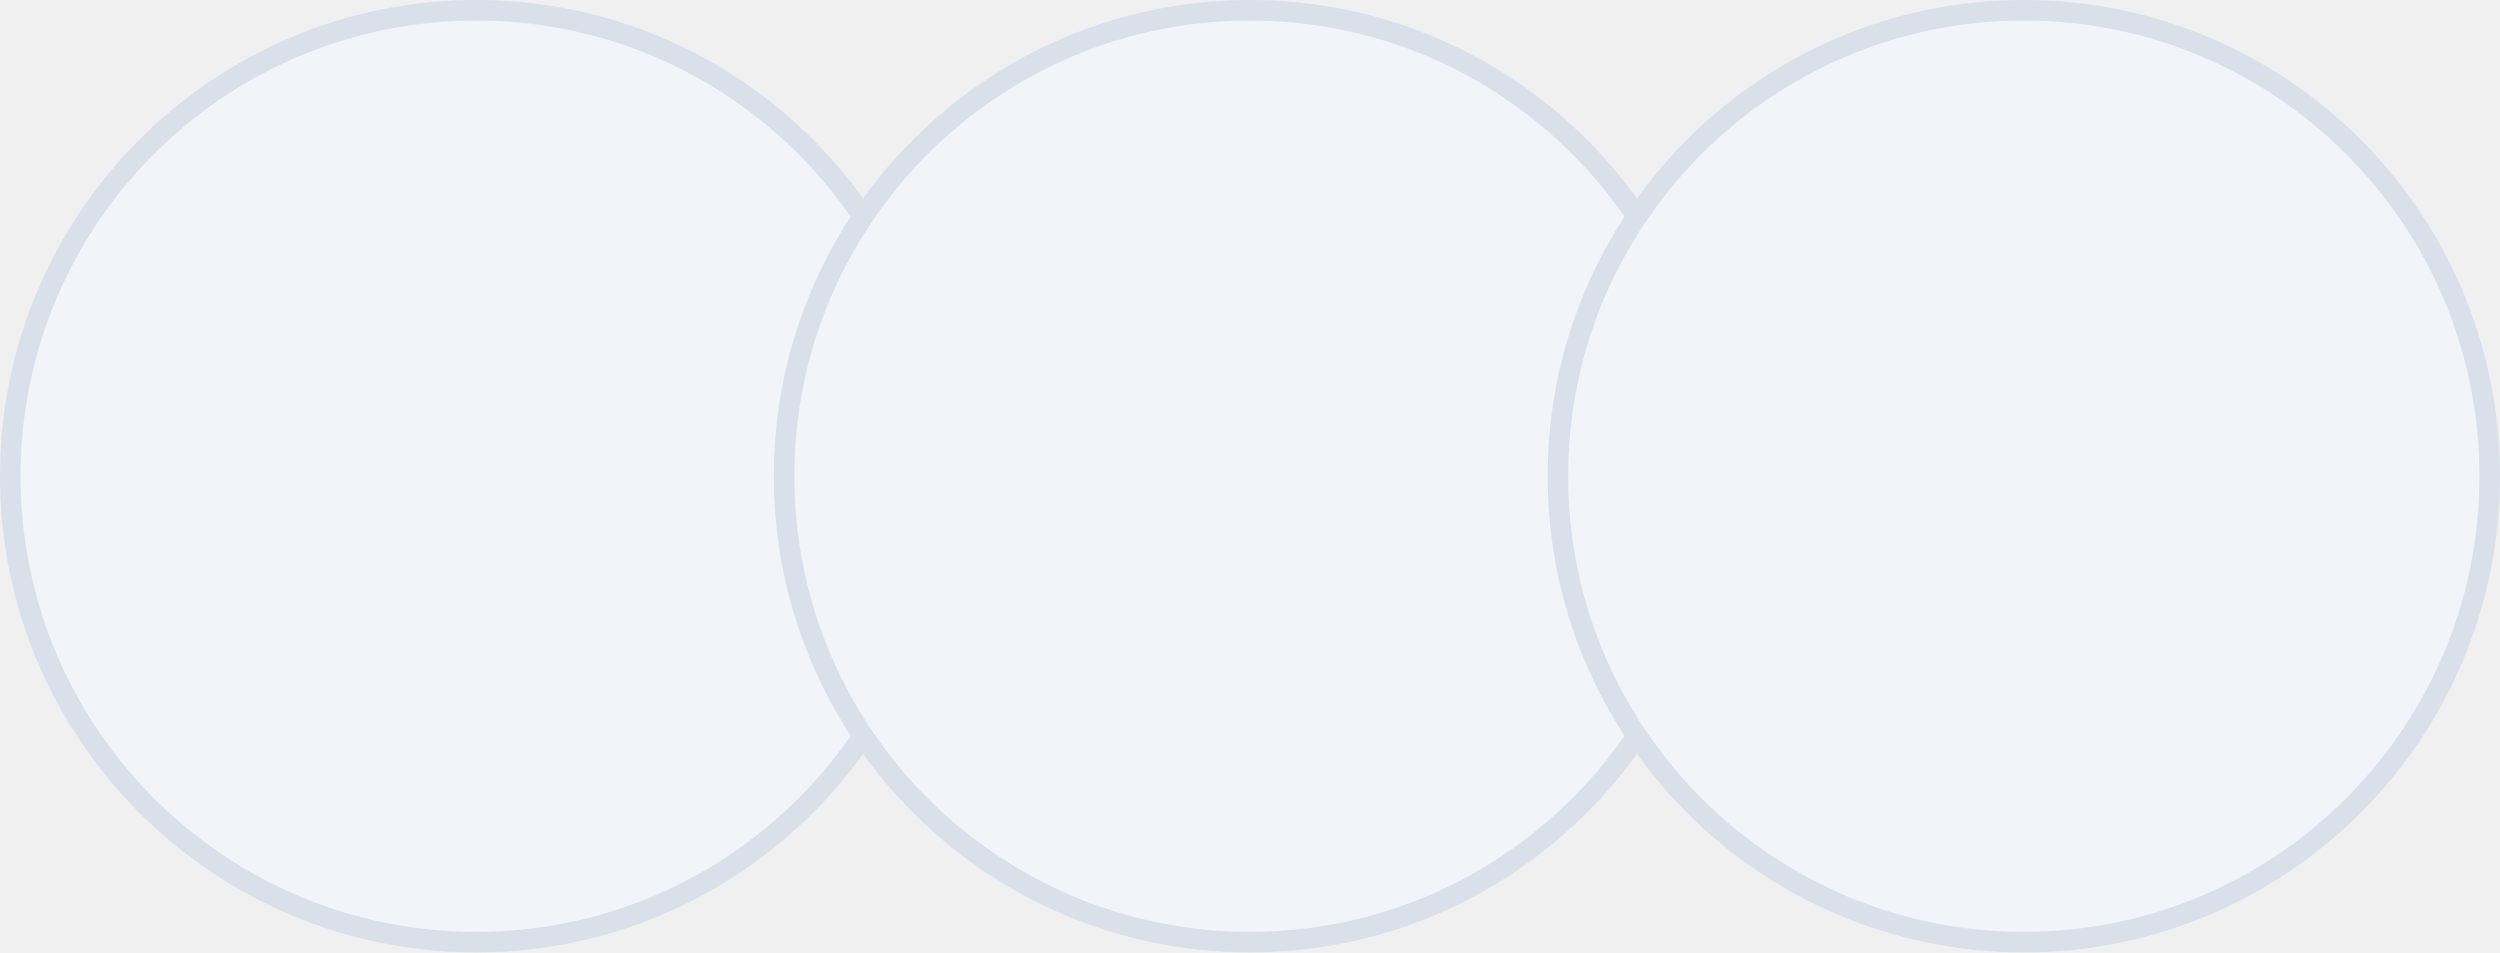
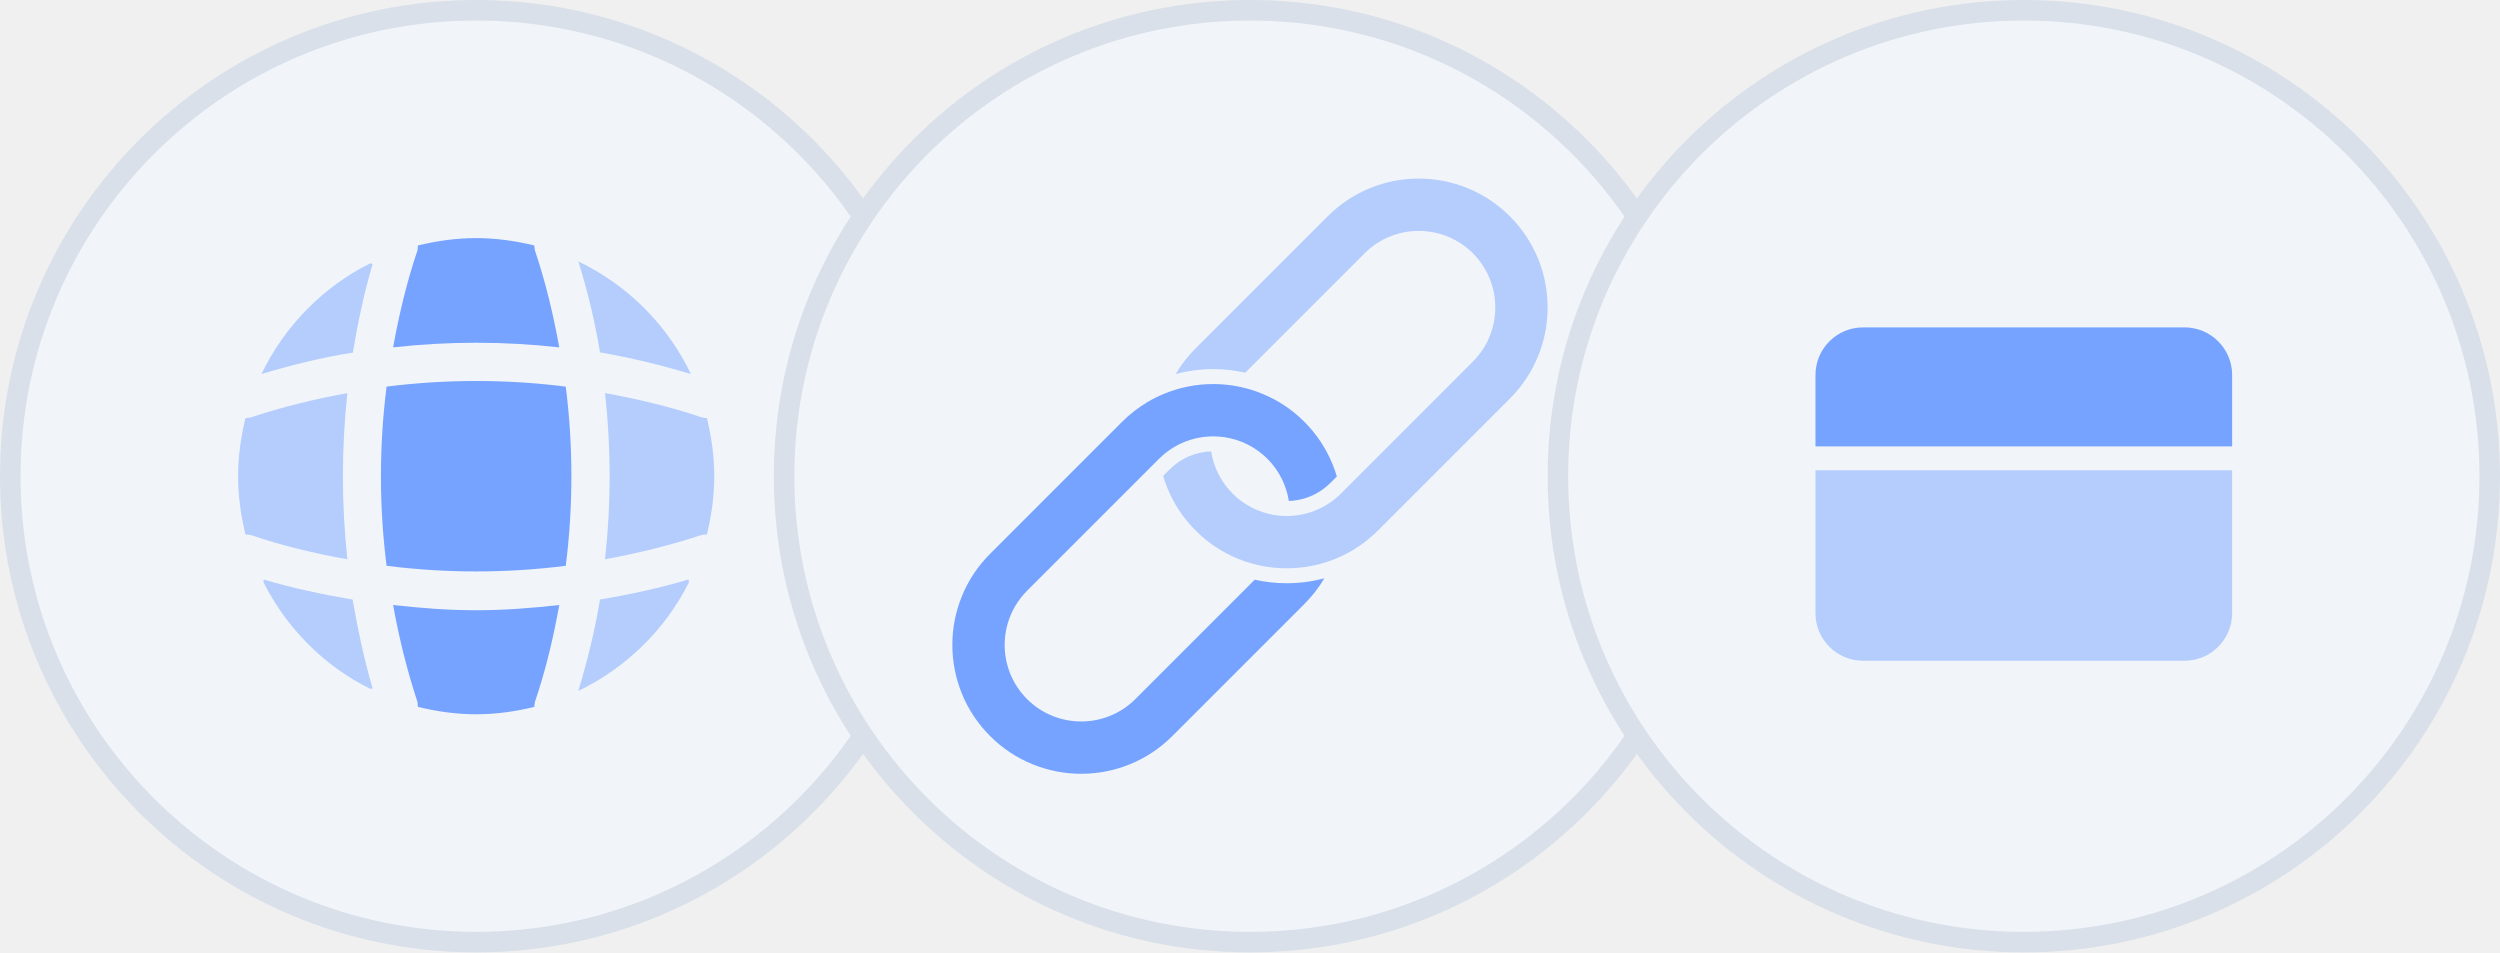
<svg xmlns="http://www.w3.org/2000/svg" width="84" height="32" viewBox="0 0 84 32" fill="none">
-   <circle cx="16" cy="16" r="16" fill="#F1F5FA" />
-   <circle cx="16" cy="16" r="15.655" stroke="#6C849D" stroke-opacity="0.18" stroke-width="0.69" />
-   <circle cx="42" cy="16" r="16" fill="#F1F5FA" />
-   <circle cx="42" cy="16" r="15.655" stroke="#6C849D" stroke-opacity="0.18" stroke-width="0.69" />
-   <circle cx="68" cy="16" r="16" fill="#F1F5FA" />
-   <circle cx="68" cy="16" r="15.655" stroke="#6C849D" stroke-opacity="0.18" stroke-width="0.69" />
+   <rect width="32" height="32" rx="16" fill="#F1F5FA" />
+   <rect x="0.345" y="0.345" width="31.31" height="31.31" rx="15.655" stroke="#6C849D" stroke-opacity="0.18" stroke-width="0.69" />
+   <path d="M12.52 23.129C12.496 23.129 12.464 23.145 12.44 23.145C10.888 22.377 9.624 21.105 8.848 19.553C8.848 19.529 8.864 19.497 8.864 19.473C9.84 19.761 10.848 19.977 11.848 20.145C12.024 21.153 12.232 22.153 12.52 23.129Z" fill="#B4CDFD" />
+   <path d="M23.152 19.559C22.36 21.151 21.04 22.439 19.432 23.215C19.736 22.199 19.992 21.175 20.16 20.143C21.168 19.975 22.16 19.759 23.136 19.471C23.128 19.503 23.152 19.535 23.152 19.559Z" fill="#B4CDFD" />
+   <path d="M23.216 12.569C22.208 12.265 21.192 12.017 20.16 11.841C19.992 10.809 19.744 9.785 19.432 8.785C21.088 9.577 22.424 10.913 23.216 12.569Z" fill="#B4CDFD" />
+   <path d="M12.52 8.872C12.232 9.848 12.024 10.84 11.856 11.848C10.824 12.008 9.8 12.264 8.784 12.568C9.56 10.96 10.848 9.64 12.44 8.848C12.464 8.848 12.496 8.872 12.52 8.872Z" fill="#B4CDFD" />
+   <path d="M18.792 11.672C16.936 11.464 15.064 11.464 13.208 11.672C13.408 10.576 13.664 9.48 14.024 8.424C14.04 8.36 14.032 8.312 14.04 8.248C14.672 8.096 15.32 8 16 8C16.672 8 17.328 8.096 17.952 8.248C17.96 8.312 17.96 8.36 17.976 8.424C18.336 9.488 18.592 10.576 18.792 11.672Z" fill="#75A3FF" />
+   <path d="M11.672 18.793C10.568 18.593 9.48 18.337 8.424 17.977C8.36 17.961 8.312 17.969 8.248 17.961C8.096 17.329 8 16.681 8 16.001C8 15.329 8.096 14.673 8.248 14.049C8.312 14.041 8.36 14.041 8.424 14.025C9.488 13.673 10.568 13.409 11.672 13.209C11.472 15.065 11.472 16.937 11.672 18.793Z" fill="#B4CDFD" />
+   <path d="M24 15.999C24 16.679 23.904 17.327 23.752 17.959C23.688 17.967 23.64 17.959 23.576 17.975C22.512 18.327 21.424 18.591 20.328 18.791C20.536 16.935 20.536 15.063 20.328 13.207C21.424 13.407 22.52 13.663 23.576 14.023C23.64 14.039 23.688 14.047 23.752 14.047C23.904 14.679 24 15.327 24 15.999Z" fill="#B4CDFD" />
+   <path d="M18.792 20.328C18.592 21.432 18.336 22.52 17.976 23.576C17.96 23.64 17.96 23.688 17.952 23.752C17.328 23.904 16.672 24 16 24C15.32 24 14.672 23.904 14.04 23.752C14.032 23.688 14.04 23.64 14.024 23.576C13.672 22.512 13.408 21.432 13.208 20.328C14.136 20.432 15.064 20.504 16 20.504C16.936 20.504 17.872 20.432 18.792 20.328Z" fill="#75A3FF" />
+   <path d="M19.01 19.011C17.009 19.264 14.989 19.264 12.989 19.011C12.736 17.011 12.736 14.991 12.989 12.99C14.989 12.738 17.009 12.738 19.01 12.99C19.262 14.991 19.262 17.011 19.01 19.011Z" fill="#75A3FF" />
+   <rect x="26" width="32" height="32" rx="16" fill="#F1F5FA" />
+   <rect x="26.345" y="0.345" width="31.31" height="31.31" rx="15.655" stroke="#6C849D" stroke-opacity="0.18" stroke-width="0.69" />
+   <g clip-path="url(#clip0_7256_16955)">
+     <path d="M43.826 20.296L39.391 24.731C38.978 25.144 38.496 25.464 37.958 25.682C37.439 25.893 36.891 25.999 36.329 25.999C35.767 25.999 35.219 25.892 34.7 25.682C34.162 25.464 33.68 25.144 33.267 24.731C32.854 24.318 32.534 23.836 32.316 23.298C32.106 22.779 31.999 22.232 31.999 21.669C31.999 21.108 32.106 20.559 32.316 20.041C32.534 19.503 32.854 19.021 33.267 18.608L37.703 14.172C37.965 13.911 38.255 13.686 38.569 13.501C38.75 13.394 38.939 13.301 39.135 13.222C39.654 13.011 40.202 12.904 40.764 12.904C41.182 12.904 41.593 12.964 41.989 13.081C42.126 13.12 42.26 13.168 42.393 13.222C42.931 13.439 43.413 13.759 43.826 14.172C44.239 14.586 44.559 15.068 44.777 15.605C44.831 15.738 44.878 15.873 44.918 16.009L44.698 16.229C44.312 16.615 43.811 16.816 43.305 16.834C43.223 16.314 42.983 15.815 42.584 15.415C42.184 15.015 41.685 14.775 41.165 14.694C40.38 14.571 39.548 14.811 38.945 15.415L34.51 19.85C33.506 20.854 33.506 22.486 34.51 23.489C35.513 24.492 37.145 24.492 38.148 23.489L42.16 19.477C42.511 19.557 42.87 19.597 43.234 19.597C43.664 19.597 44.087 19.541 44.498 19.43C44.313 19.744 44.088 20.034 43.826 20.296Z" fill="#75A3FF" />
+     <path d="M52 10.33C52 10.892 51.893 11.44 51.683 11.959C51.465 12.497 51.145 12.979 50.732 13.392L46.297 17.827C46.034 18.09 45.744 18.314 45.43 18.499C45.249 18.605 45.06 18.699 44.864 18.778C44.345 18.989 43.797 19.095 43.235 19.095C42.817 19.095 42.406 19.036 42.01 18.919C41.873 18.879 41.739 18.832 41.606 18.778C41.068 18.56 40.586 18.24 40.173 17.827C39.76 17.414 39.44 16.932 39.222 16.394C39.168 16.262 39.121 16.127 39.081 15.991L39.301 15.771C39.687 15.385 40.188 15.183 40.694 15.166C40.776 15.686 41.016 16.185 41.416 16.585C41.815 16.984 42.315 17.225 42.834 17.306C43.619 17.429 44.451 17.188 45.054 16.585L49.489 12.149C50.493 11.146 50.492 9.514 49.489 8.511C48.486 7.508 46.854 7.508 45.851 8.511L41.839 12.523C41.489 12.443 41.13 12.402 40.766 12.402C40.335 12.402 39.912 12.459 39.502 12.57C39.687 12.255 39.911 11.966 40.173 11.704L44.609 7.268C45.022 6.855 45.504 6.535 46.041 6.317C46.56 6.107 47.108 6 47.67 6C48.232 6 48.78 6.107 49.299 6.317C49.837 6.535 50.319 6.855 50.732 7.268C51.145 7.681 51.465 8.163 51.683 8.701C51.894 9.22 52 9.768 52 10.33L52 10.33Z" fill="#B4CDFD" />
+   </g>
+   <rect x="52" width="32" height="32" rx="16" fill="#F1F5FA" />
+   <rect x="52.345" y="0.345" width="31.31" height="31.31" rx="15.655" stroke="#6C849D" stroke-opacity="0.18" stroke-width="0.69" />
+   <path d="M61 12.6C61 11.716 61.716 11 62.6 11H73.4C74.284 11 75 11.716 75 12.6V15H61V12.6Z" fill="#75A3FF" />
+   <path d="M61 15.801H75V20.601C75 21.484 74.284 22.201 73.4 22.201H62.6C61.716 22.201 61 21.484 61 20.601V15.801Z" fill="#B4CDFD" />
+   <defs>
+     <clipPath id="clip0_7256_16955">
+       <rect width="20" height="20" fill="white" transform="translate(32 6)" />
+     </clipPath>
+   </defs>
</svg>
